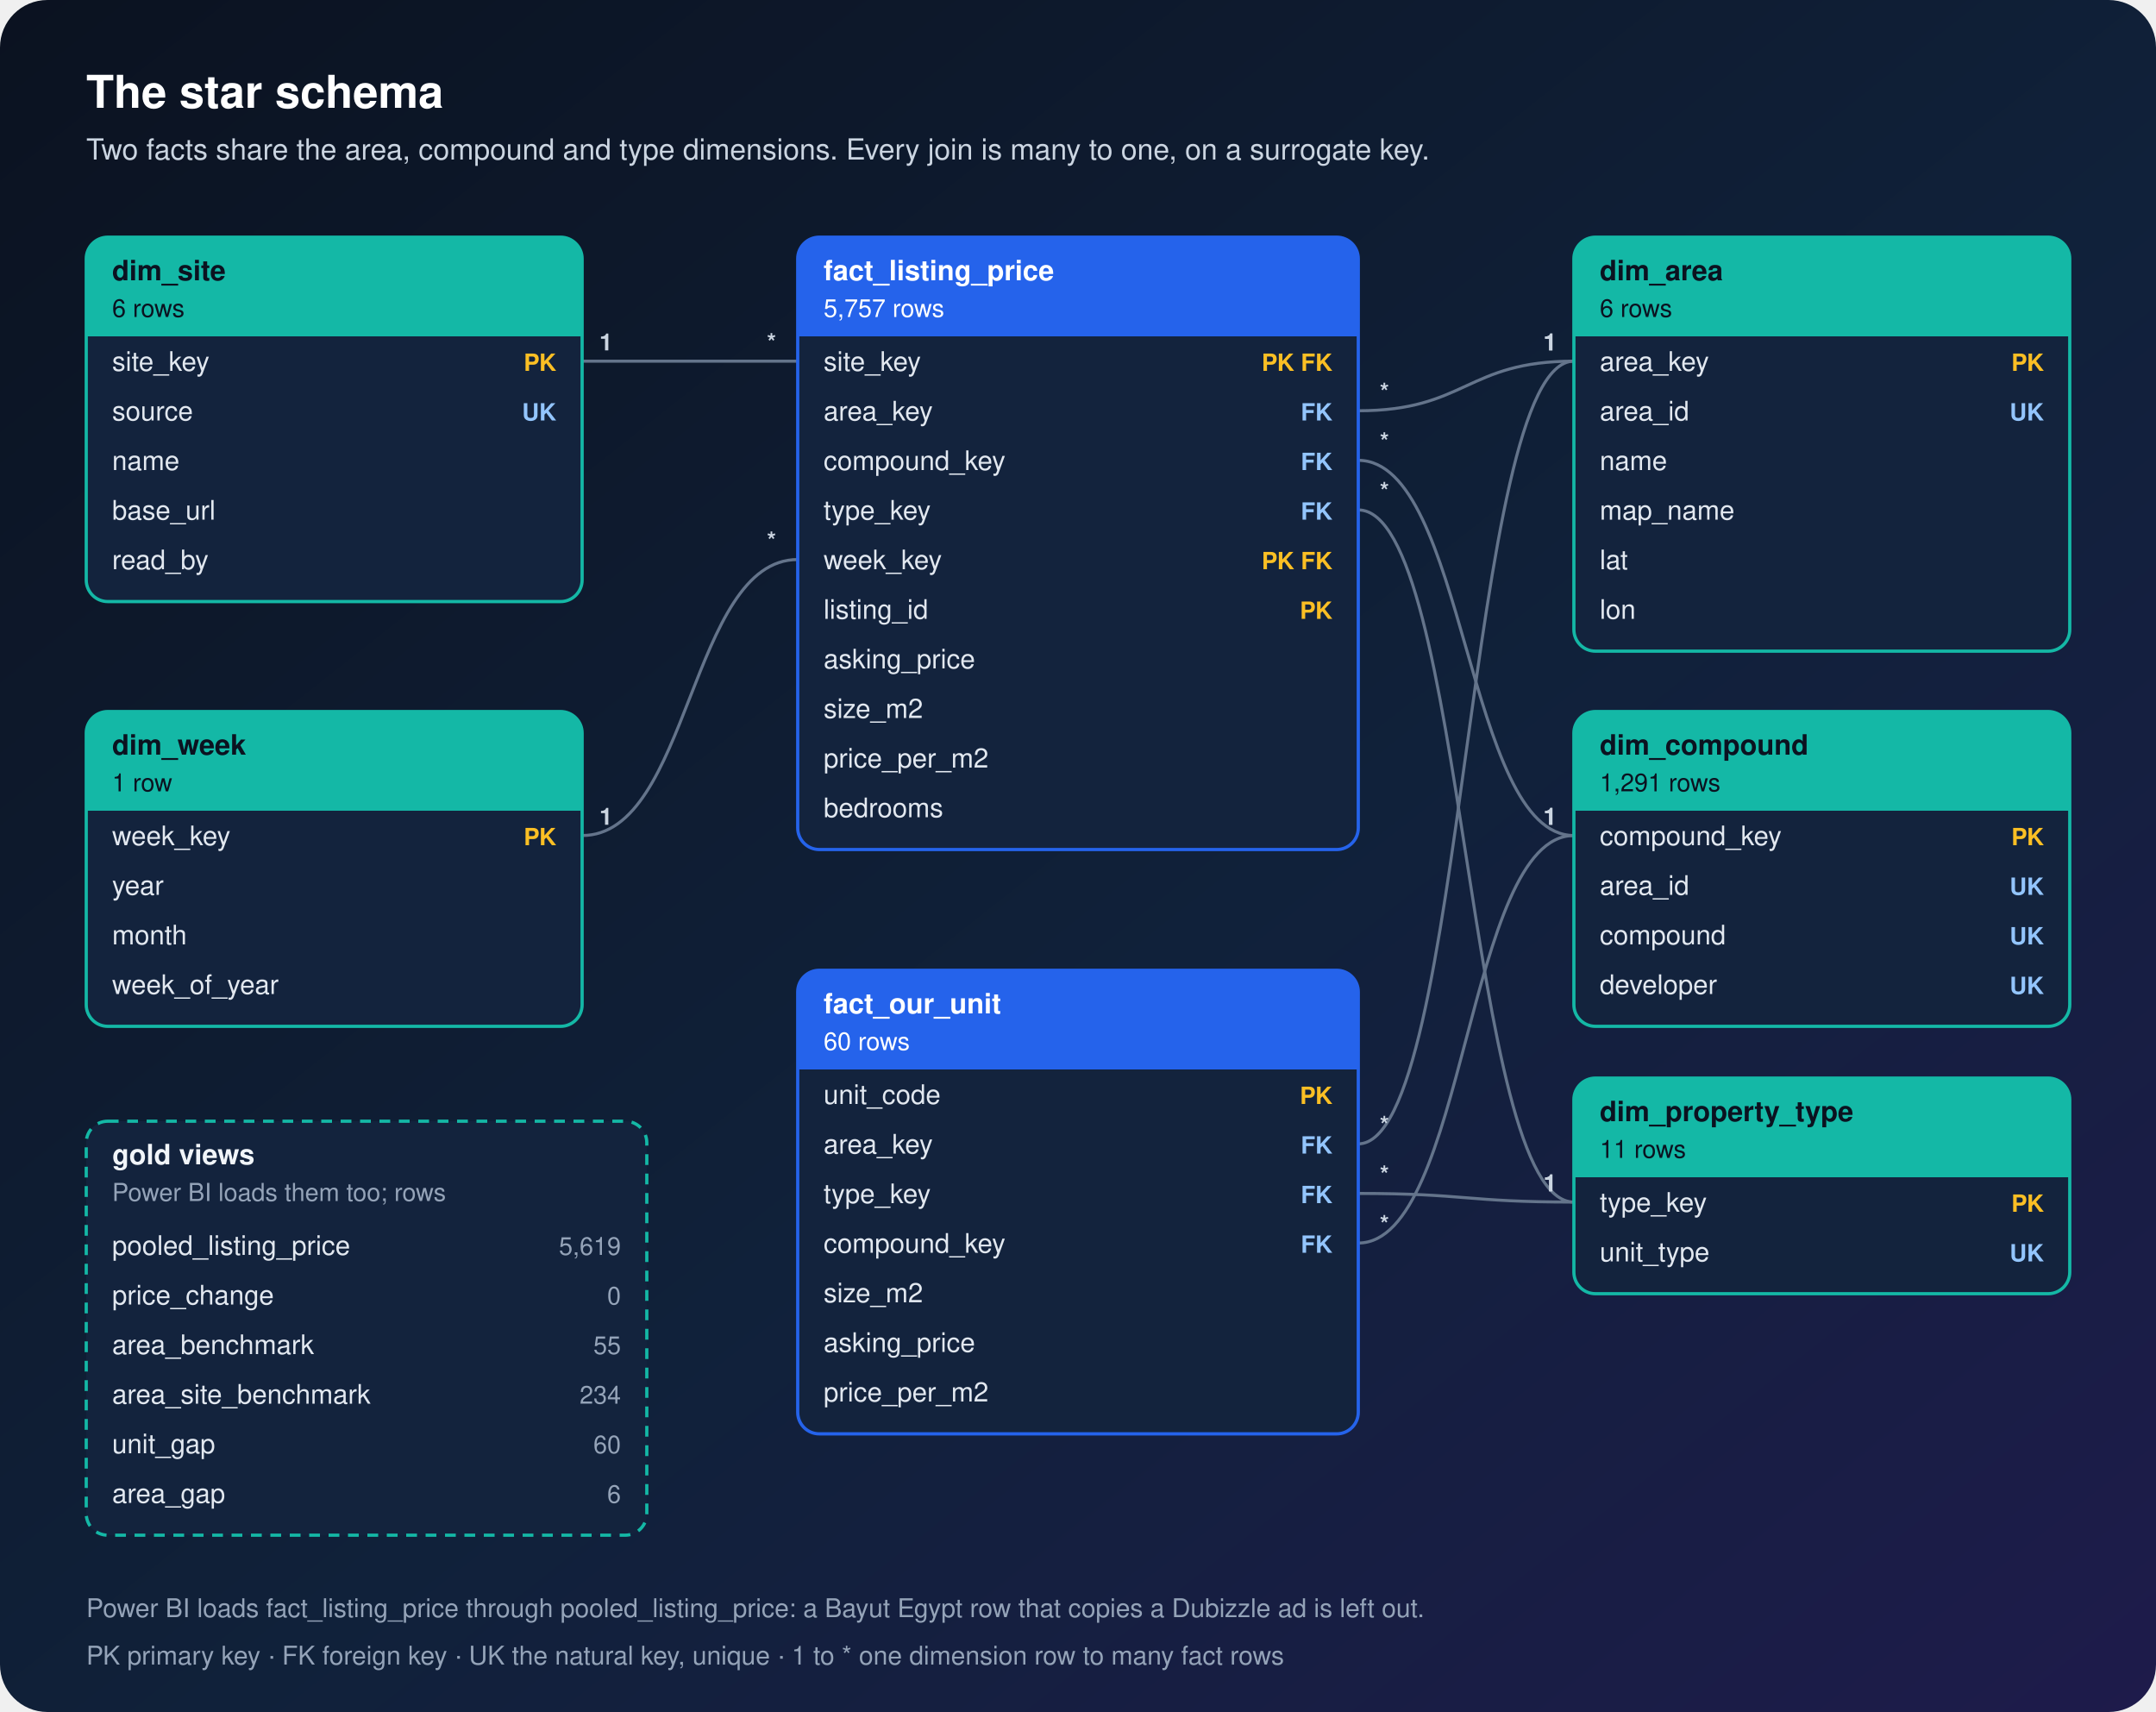
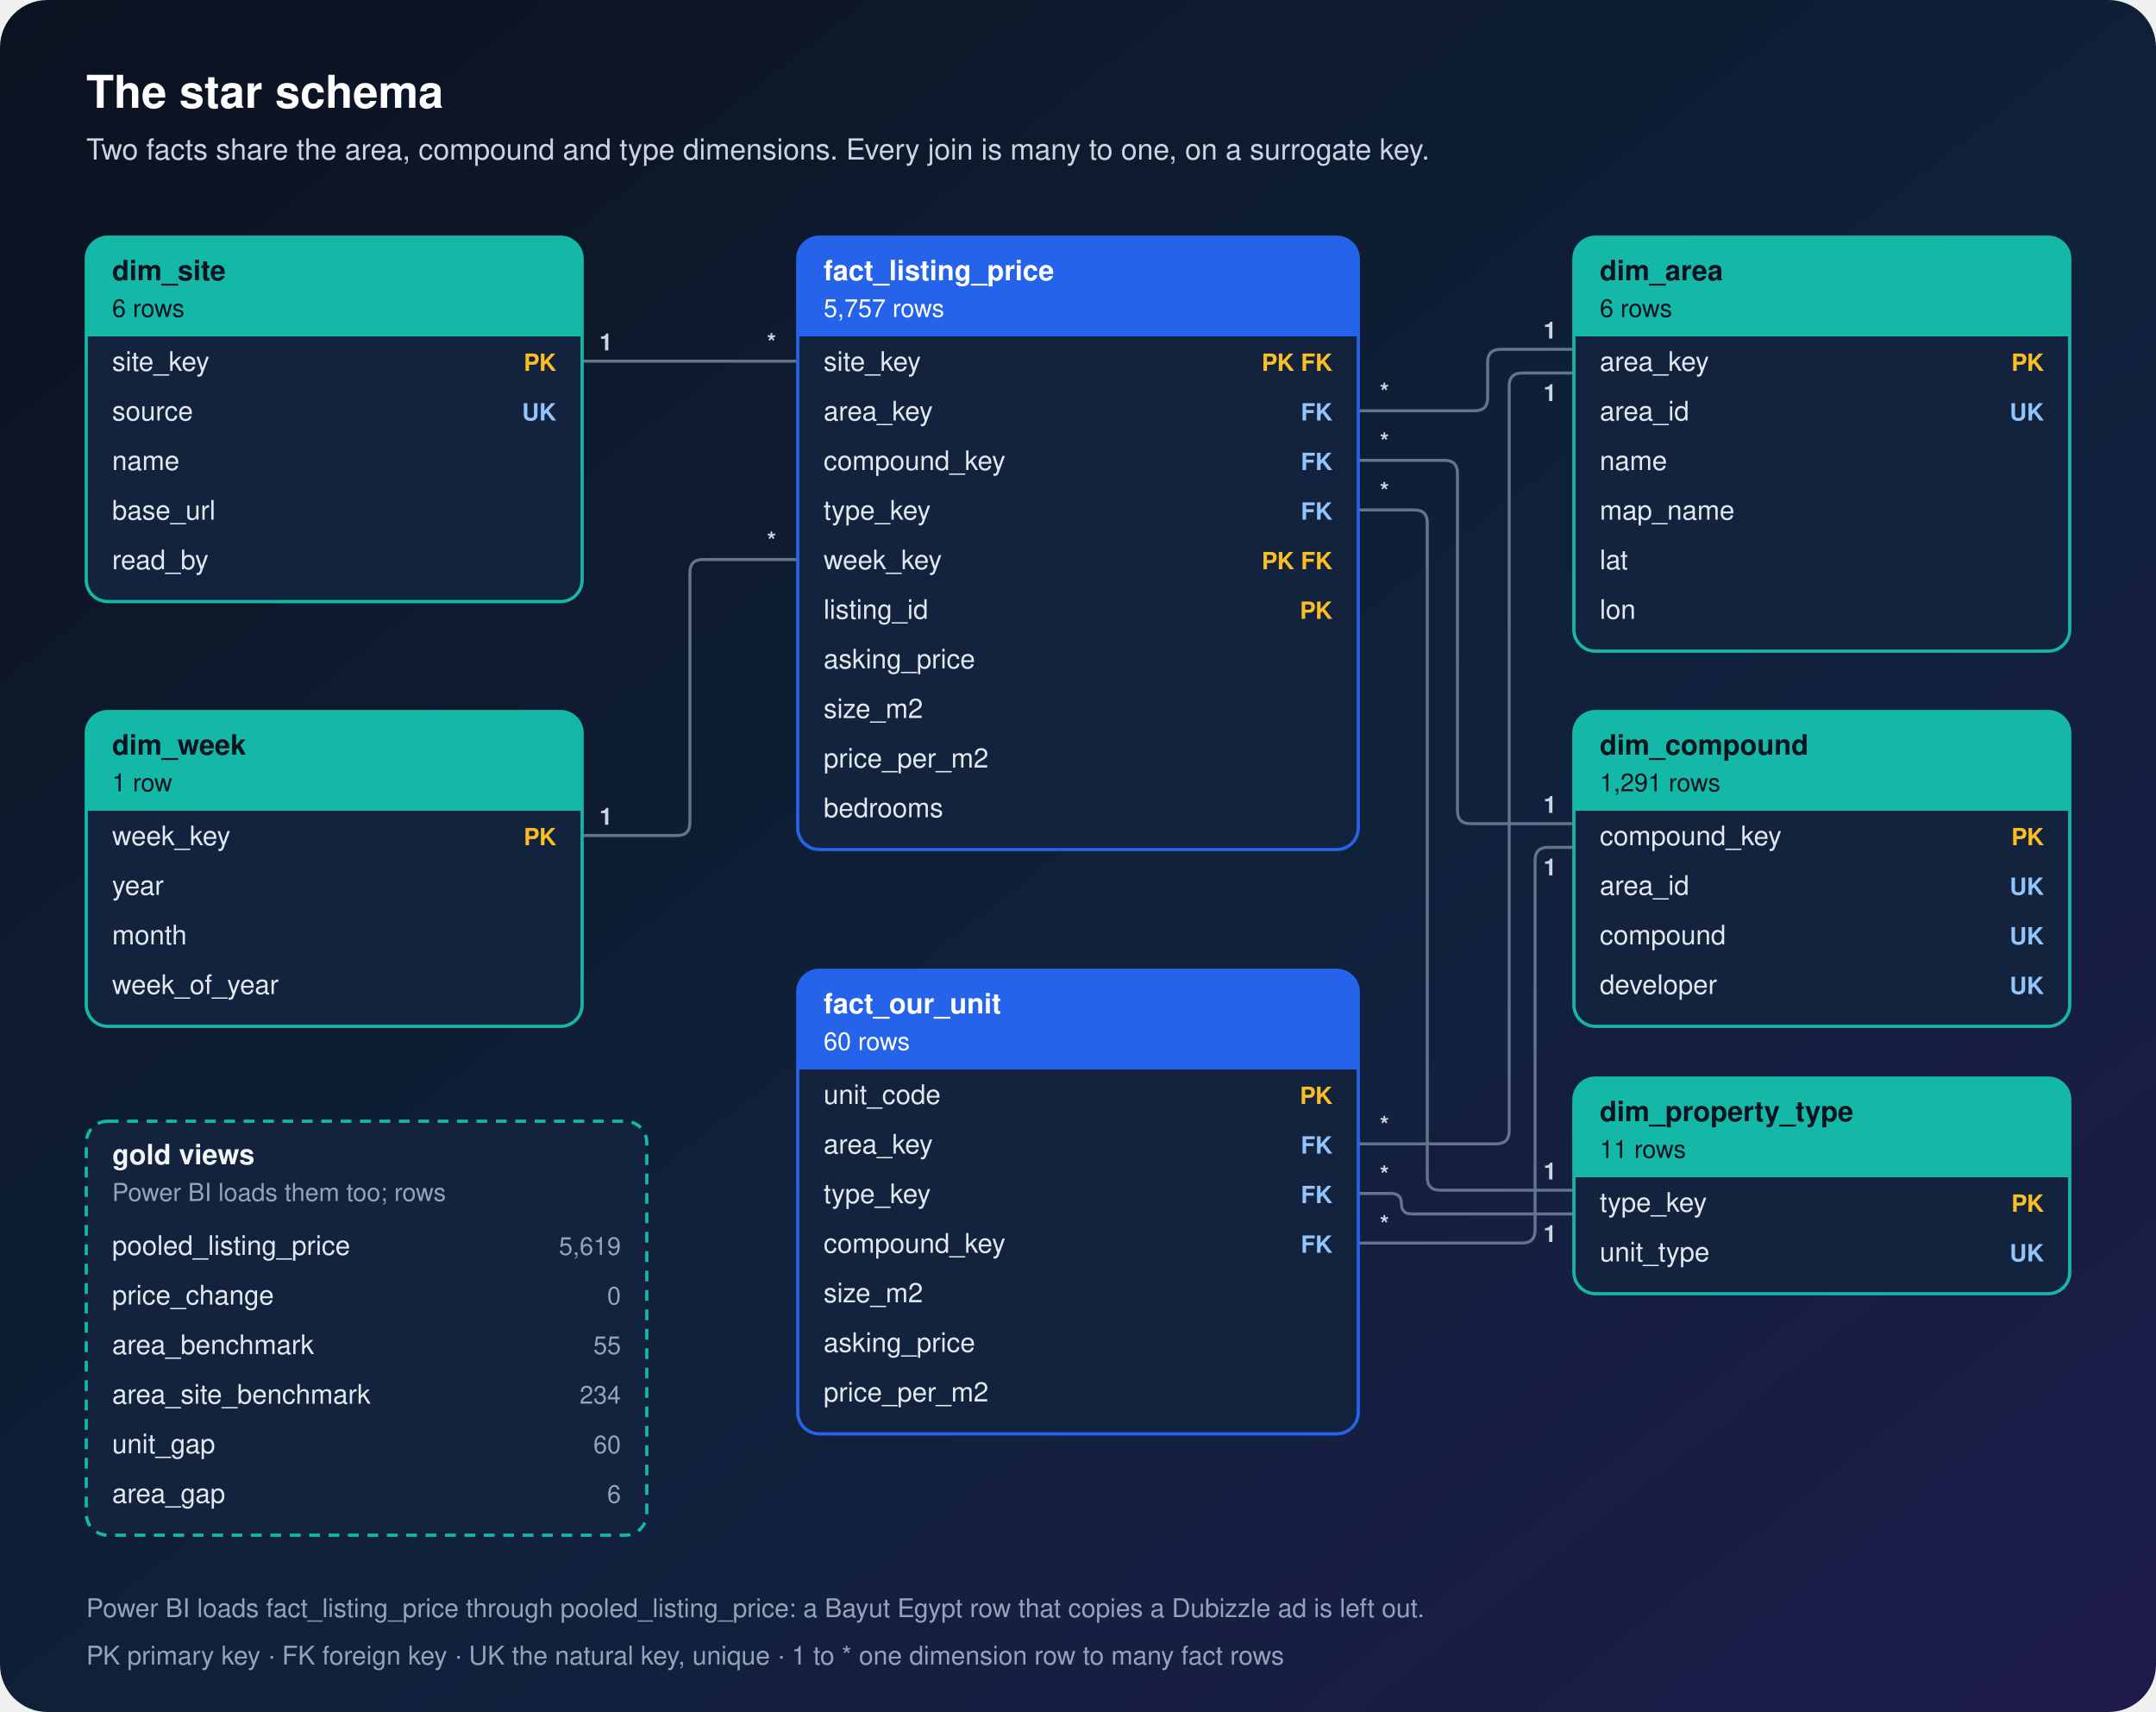
<svg xmlns="http://www.w3.org/2000/svg" viewBox="0 0 1000 794" width="1000" height="794" role="img" aria-label="Star schema with two facts. fact_listing_price (5,757 rows, one per site, listing and run week, key site_key plus listing_id plus week_key) joins dim_site (6 rows), dim_week (1), dim_area (6), dim_compound (1,291) and dim_property_type (11), many to one. fact_our_unit (60 rows, one per unit of ours) shares dim_area, dim_compound and dim_property_type, so one slicer filters the market and our units the same way. Power BI loads the listing fact through gold.pooled_listing_price (5,619 rows) and five views beside it.">
  <defs>
    <linearGradient id="bg" x1="0" y1="0" x2="1" y2="1">
      <stop offset="0" stop-color="#0B1220" />
      <stop offset="0.55" stop-color="#10213A" />
      <stop offset="1" stop-color="#1E1B4B" />
    </linearGradient>
    <marker id="arrow" viewBox="0 0 10 10" refX="9" refY="5" markerWidth="6" markerHeight="6" orient="auto">
      <path d="M0 0 L10 5 L0 10 Z" fill="#64748B" />
    </marker>
    <marker id="amber" viewBox="0 0 10 10" refX="9" refY="5" markerWidth="6" markerHeight="6" orient="auto">
      <path d="M0 0 L10 5 L0 10 Z" fill="#F59E0B" />
    </marker>
  </defs>
  <style>
    text { font-family: "Segoe UI", -apple-system, Helvetica, Arial, sans-serif; }
    .title { font-size: 21px; font-weight: 700; fill: #FFFFFF; }
    .sub { font-size: 13.5px; fill: #CBD5E1; }
    .layer { font-size: 14px; font-weight: 700; fill: #0B1220; }
    .where { font-size: 12px; fill: #94A3B8; }
    .name { font-size: 13px; fill: #F1F5F9; }
    .small { font-size: 12.5px; fill: #F1F5F9; }
    .count { font-size: 11.5px; fill: #94A3B8; }
    .col { font-size: 12.5px; fill: #E2E8F0; }
    .key { font-size: 11px; font-weight: 700; }
    .task { font-size: 12px; font-weight: 700; fill: #0B1220; }
    .edge { fill: none; stroke: #64748B; stroke-width: 1.4; }
  </style>
  <rect width="1000" height="794" rx="22" fill="url(#bg)" />
  <text x="40" y="50" class="title">The star schema</text>
  <text x="40" y="74" class="sub">Two facts share the area, compound and type dimensions. Every join is many to one, on a surrogate key.</text>
-   <path d="M370 167.5 C320.0 167.5 320.0 167.5 270 167.5" class="edge" stroke="#94A3B8" />
+   <path d="M370 167.5 L270 167.5" class="edge" stroke="#94A3B8" />
  <text x="360" y="162.5" class="key" fill="#CBD5E1" text-anchor="end">*</text>
  <text x="278" y="162.5" class="key" fill="#CBD5E1" text-anchor="start">1</text>
-   <path d="M370 259.5 C320.0 259.5 320.0 387.5 270 387.5" class="edge" stroke="#94A3B8" />
+   <path d="M370 259.5 L326 259.5 Q320 259.5 320 265.5 L320 381.5 Q320 387.5 314 387.5 L270 387.5" class="edge" stroke="#94A3B8" />
  <text x="360" y="254.5" class="key" fill="#CBD5E1" text-anchor="end">*</text>
  <text x="278" y="382.5" class="key" fill="#CBD5E1" text-anchor="start">1</text>
-   <path d="M630 190.5 C680.0 190.5 680.0 167.5 730 167.5" class="edge" stroke="#94A3B8" />
+   <path d="M630 190.5 L684 190.5 Q690 190.5 690 184.5 L690 168 Q690 162 696 162 L730 162" class="edge" stroke="#94A3B8" />
  <text x="640" y="185.5" class="key" fill="#CBD5E1" text-anchor="start">*</text>
-   <text x="722" y="162.5" class="key" fill="#CBD5E1" text-anchor="end">1</text>
-   <path d="M630 213.5 C680.0 213.5 680.0 387.5 730 387.5" class="edge" stroke="#94A3B8" />
+   <text x="722" y="157.0" class="key" fill="#CBD5E1" text-anchor="end">1</text>
+   <path d="M630 213.5 L670 213.5 Q676 213.5 676 219.5 L676 376 Q676 382 682 382 L730 382" class="edge" stroke="#94A3B8" />
  <text x="640" y="208.5" class="key" fill="#CBD5E1" text-anchor="start">*</text>
-   <text x="722" y="382.5" class="key" fill="#CBD5E1" text-anchor="end">1</text>
-   <path d="M630 236.5 C680.0 236.5 680.0 557.5 730 557.5" class="edge" stroke="#94A3B8" />
+   <text x="722" y="377.0" class="key" fill="#CBD5E1" text-anchor="end">1</text>
+   <path d="M630 236.5 L656 236.5 Q662 236.5 662 242.5 L662 546 Q662 552 668 552 L730 552" class="edge" stroke="#94A3B8" />
  <text x="640" y="231.5" class="key" fill="#CBD5E1" text-anchor="start">*</text>
-   <text x="722" y="552.5" class="key" fill="#CBD5E1" text-anchor="end">1</text>
-   <path d="M630 530.5 C680.0 530.5 680.0 167.5 730 167.5" class="edge" stroke="#94A3B8" />
+   <text x="722" y="547.0" class="key" fill="#CBD5E1" text-anchor="end">1</text>
+   <path d="M630 530.5 L694 530.5 Q700 530.5 700 524.5 L700 179 Q700 173 706 173 L730 173" class="edge" stroke="#94A3B8" />
  <text x="640" y="525.5" class="key" fill="#CBD5E1" text-anchor="start">*</text>
-   <text x="722" y="162.5" class="key" fill="#CBD5E1" text-anchor="end">1</text>
-   <path d="M630 576.5 C680.0 576.5 680.0 387.5 730 387.5" class="edge" stroke="#94A3B8" />
+   <text x="722" y="186.0" class="key" fill="#CBD5E1" text-anchor="end">1</text>
+   <path d="M630 576.5 L706 576.5 Q712 576.5 712 570.5 L712 399 Q712 393 718 393 L730 393" class="edge" stroke="#94A3B8" />
  <text x="640" y="571.5" class="key" fill="#CBD5E1" text-anchor="start">*</text>
-   <text x="722" y="382.5" class="key" fill="#CBD5E1" text-anchor="end">1</text>
-   <path d="M630 553.5 C680.0 553.5 680.0 557.5 730 557.5" class="edge" stroke="#94A3B8" />
+   <text x="722" y="406.0" class="key" fill="#CBD5E1" text-anchor="end">1</text>
+   <path d="M630 553.5 L645.25 553.5 Q650 553.5 650 558.25 L650 558.25 Q650 563 654.75 563 L730 563" class="edge" stroke="#94A3B8" />
  <text x="640" y="548.5" class="key" fill="#CBD5E1" text-anchor="start">*</text>
-   <text x="722" y="552.5" class="key" fill="#CBD5E1" text-anchor="end">1</text>
+   <text x="722" y="576.0" class="key" fill="#CBD5E1" text-anchor="end">1</text>
  <rect x="370" y="110" width="260" height="284" rx="10" fill="#13233D" stroke="#2563EB" stroke-width="1.5" />
  <path d="M370 120 a10 10 0 0 1 10 -10 h240 a10 10 0 0 1 10 10 v36 h-260 Z" fill="#2563EB" />
  <text x="382" y="130" class="name" font-weight="700" style="fill:#FFFFFF">fact_listing_price</text>
  <text x="382" y="147" class="count" style="fill:#FFFFFF">5,757 rows</text>
  <text x="382" y="172" class="col">site_key</text>
  <text x="618" y="172" class="key" fill="#FBBF24" text-anchor="end">PK FK</text>
  <text x="382" y="195" class="col">area_key</text>
  <text x="618" y="195" class="key" fill="#93C5FD" text-anchor="end">FK</text>
  <text x="382" y="218" class="col">compound_key</text>
  <text x="618" y="218" class="key" fill="#93C5FD" text-anchor="end">FK</text>
  <text x="382" y="241" class="col">type_key</text>
  <text x="618" y="241" class="key" fill="#93C5FD" text-anchor="end">FK</text>
  <text x="382" y="264" class="col">week_key</text>
  <text x="618" y="264" class="key" fill="#FBBF24" text-anchor="end">PK FK</text>
  <text x="382" y="287" class="col">listing_id</text>
  <text x="618" y="287" class="key" fill="#FBBF24" text-anchor="end">PK</text>
  <text x="382" y="310" class="col">asking_price</text>
  <text x="382" y="333" class="col">size_m2</text>
  <text x="382" y="356" class="col">price_per_m2</text>
  <text x="382" y="379" class="col">bedrooms</text>
  <rect x="370" y="450" width="260" height="215" rx="10" fill="#13233D" stroke="#2563EB" stroke-width="1.5" />
  <path d="M370 460 a10 10 0 0 1 10 -10 h240 a10 10 0 0 1 10 10 v36 h-260 Z" fill="#2563EB" />
  <text x="382" y="470" class="name" font-weight="700" style="fill:#FFFFFF">fact_our_unit</text>
  <text x="382" y="487" class="count" style="fill:#FFFFFF">60 rows</text>
  <text x="382" y="512" class="col">unit_code</text>
  <text x="618" y="512" class="key" fill="#FBBF24" text-anchor="end">PK</text>
  <text x="382" y="535" class="col">area_key</text>
  <text x="618" y="535" class="key" fill="#93C5FD" text-anchor="end">FK</text>
  <text x="382" y="558" class="col">type_key</text>
  <text x="618" y="558" class="key" fill="#93C5FD" text-anchor="end">FK</text>
  <text x="382" y="581" class="col">compound_key</text>
  <text x="618" y="581" class="key" fill="#93C5FD" text-anchor="end">FK</text>
  <text x="382" y="604" class="col">size_m2</text>
  <text x="382" y="627" class="col">asking_price</text>
  <text x="382" y="650" class="col">price_per_m2</text>
  <rect x="40" y="110" width="230" height="169" rx="10" fill="#13233D" stroke="#14B8A6" stroke-width="1.5" />
  <path d="M40 120 a10 10 0 0 1 10 -10 h210 a10 10 0 0 1 10 10 v36 h-230 Z" fill="#14B8A6" />
  <text x="52" y="130" class="name" font-weight="700" style="fill:#0B1220">dim_site</text>
  <text x="52" y="147" class="count" style="fill:#0B1220">6 rows</text>
  <text x="52" y="172" class="col">site_key</text>
  <text x="258" y="172" class="key" fill="#FBBF24" text-anchor="end">PK</text>
  <text x="52" y="195" class="col">source</text>
  <text x="258" y="195" class="key" fill="#93C5FD" text-anchor="end">UK</text>
  <text x="52" y="218" class="col">name</text>
  <text x="52" y="241" class="col">base_url</text>
  <text x="52" y="264" class="col">read_by</text>
  <rect x="40" y="330" width="230" height="146" rx="10" fill="#13233D" stroke="#14B8A6" stroke-width="1.5" />
  <path d="M40 340 a10 10 0 0 1 10 -10 h210 a10 10 0 0 1 10 10 v36 h-230 Z" fill="#14B8A6" />
  <text x="52" y="350" class="name" font-weight="700" style="fill:#0B1220">dim_week</text>
  <text x="52" y="367" class="count" style="fill:#0B1220">1 row</text>
  <text x="52" y="392" class="col">week_key</text>
  <text x="258" y="392" class="key" fill="#FBBF24" text-anchor="end">PK</text>
  <text x="52" y="415" class="col">year</text>
  <text x="52" y="438" class="col">month</text>
  <text x="52" y="461" class="col">week_of_year</text>
  <rect x="730" y="110" width="230" height="192" rx="10" fill="#13233D" stroke="#14B8A6" stroke-width="1.5" />
  <path d="M730 120 a10 10 0 0 1 10 -10 h210 a10 10 0 0 1 10 10 v36 h-230 Z" fill="#14B8A6" />
  <text x="742" y="130" class="name" font-weight="700" style="fill:#0B1220">dim_area</text>
  <text x="742" y="147" class="count" style="fill:#0B1220">6 rows</text>
  <text x="742" y="172" class="col">area_key</text>
  <text x="948" y="172" class="key" fill="#FBBF24" text-anchor="end">PK</text>
  <text x="742" y="195" class="col">area_id</text>
  <text x="948" y="195" class="key" fill="#93C5FD" text-anchor="end">UK</text>
  <text x="742" y="218" class="col">name</text>
  <text x="742" y="241" class="col">map_name</text>
  <text x="742" y="264" class="col">lat</text>
  <text x="742" y="287" class="col">lon</text>
  <rect x="730" y="330" width="230" height="146" rx="10" fill="#13233D" stroke="#14B8A6" stroke-width="1.5" />
  <path d="M730 340 a10 10 0 0 1 10 -10 h210 a10 10 0 0 1 10 10 v36 h-230 Z" fill="#14B8A6" />
  <text x="742" y="350" class="name" font-weight="700" style="fill:#0B1220">dim_compound</text>
  <text x="742" y="367" class="count" style="fill:#0B1220">1,291 rows</text>
  <text x="742" y="392" class="col">compound_key</text>
  <text x="948" y="392" class="key" fill="#FBBF24" text-anchor="end">PK</text>
  <text x="742" y="415" class="col">area_id</text>
  <text x="948" y="415" class="key" fill="#93C5FD" text-anchor="end">UK</text>
  <text x="742" y="438" class="col">compound</text>
  <text x="948" y="438" class="key" fill="#93C5FD" text-anchor="end">UK</text>
  <text x="742" y="461" class="col">developer</text>
  <text x="948" y="461" class="key" fill="#93C5FD" text-anchor="end">UK</text>
  <rect x="730" y="500" width="230" height="100" rx="10" fill="#13233D" stroke="#14B8A6" stroke-width="1.5" />
  <path d="M730 510 a10 10 0 0 1 10 -10 h210 a10 10 0 0 1 10 10 v36 h-230 Z" fill="#14B8A6" />
  <text x="742" y="520" class="name" font-weight="700" style="fill:#0B1220">dim_property_type</text>
  <text x="742" y="537" class="count" style="fill:#0B1220">11 rows</text>
  <text x="742" y="562" class="col">type_key</text>
  <text x="948" y="562" class="key" fill="#FBBF24" text-anchor="end">PK</text>
  <text x="742" y="585" class="col">unit_type</text>
  <text x="948" y="585" class="key" fill="#93C5FD" text-anchor="end">UK</text>
  <rect x="40" y="520" width="260" height="192" rx="10" fill="#13233D" stroke="#14B8A6" stroke-width="1.5" stroke-dasharray="5 4" />
  <text x="52" y="540" class="name" font-weight="700">gold views</text>
  <text x="52" y="557" class="count">Power BI loads them too; rows</text>
  <text x="52" y="582" class="col">pooled_listing_price</text>
  <text x="288" y="582" class="count" text-anchor="end">5,619</text>
  <text x="52" y="605" class="col">price_change</text>
  <text x="288" y="605" class="count" text-anchor="end">0</text>
  <text x="52" y="628" class="col">area_benchmark</text>
  <text x="288" y="628" class="count" text-anchor="end">55</text>
  <text x="52" y="651" class="col">area_site_benchmark</text>
  <text x="288" y="651" class="count" text-anchor="end">234</text>
  <text x="52" y="674" class="col">unit_gap</text>
  <text x="288" y="674" class="count" text-anchor="end">60</text>
  <text x="52" y="697" class="col">area_gap</text>
  <text x="288" y="697" class="count" text-anchor="end">6</text>
  <text x="40" y="750" class="where">Power BI loads fact_listing_price through pooled_listing_price: a Bayut Egypt row that copies a Dubizzle ad is left out.</text>
  <text x="40" y="772" class="where">PK primary key · FK foreign key · UK the natural key, unique · 1 to * one dimension row to many fact rows</text>
</svg>
